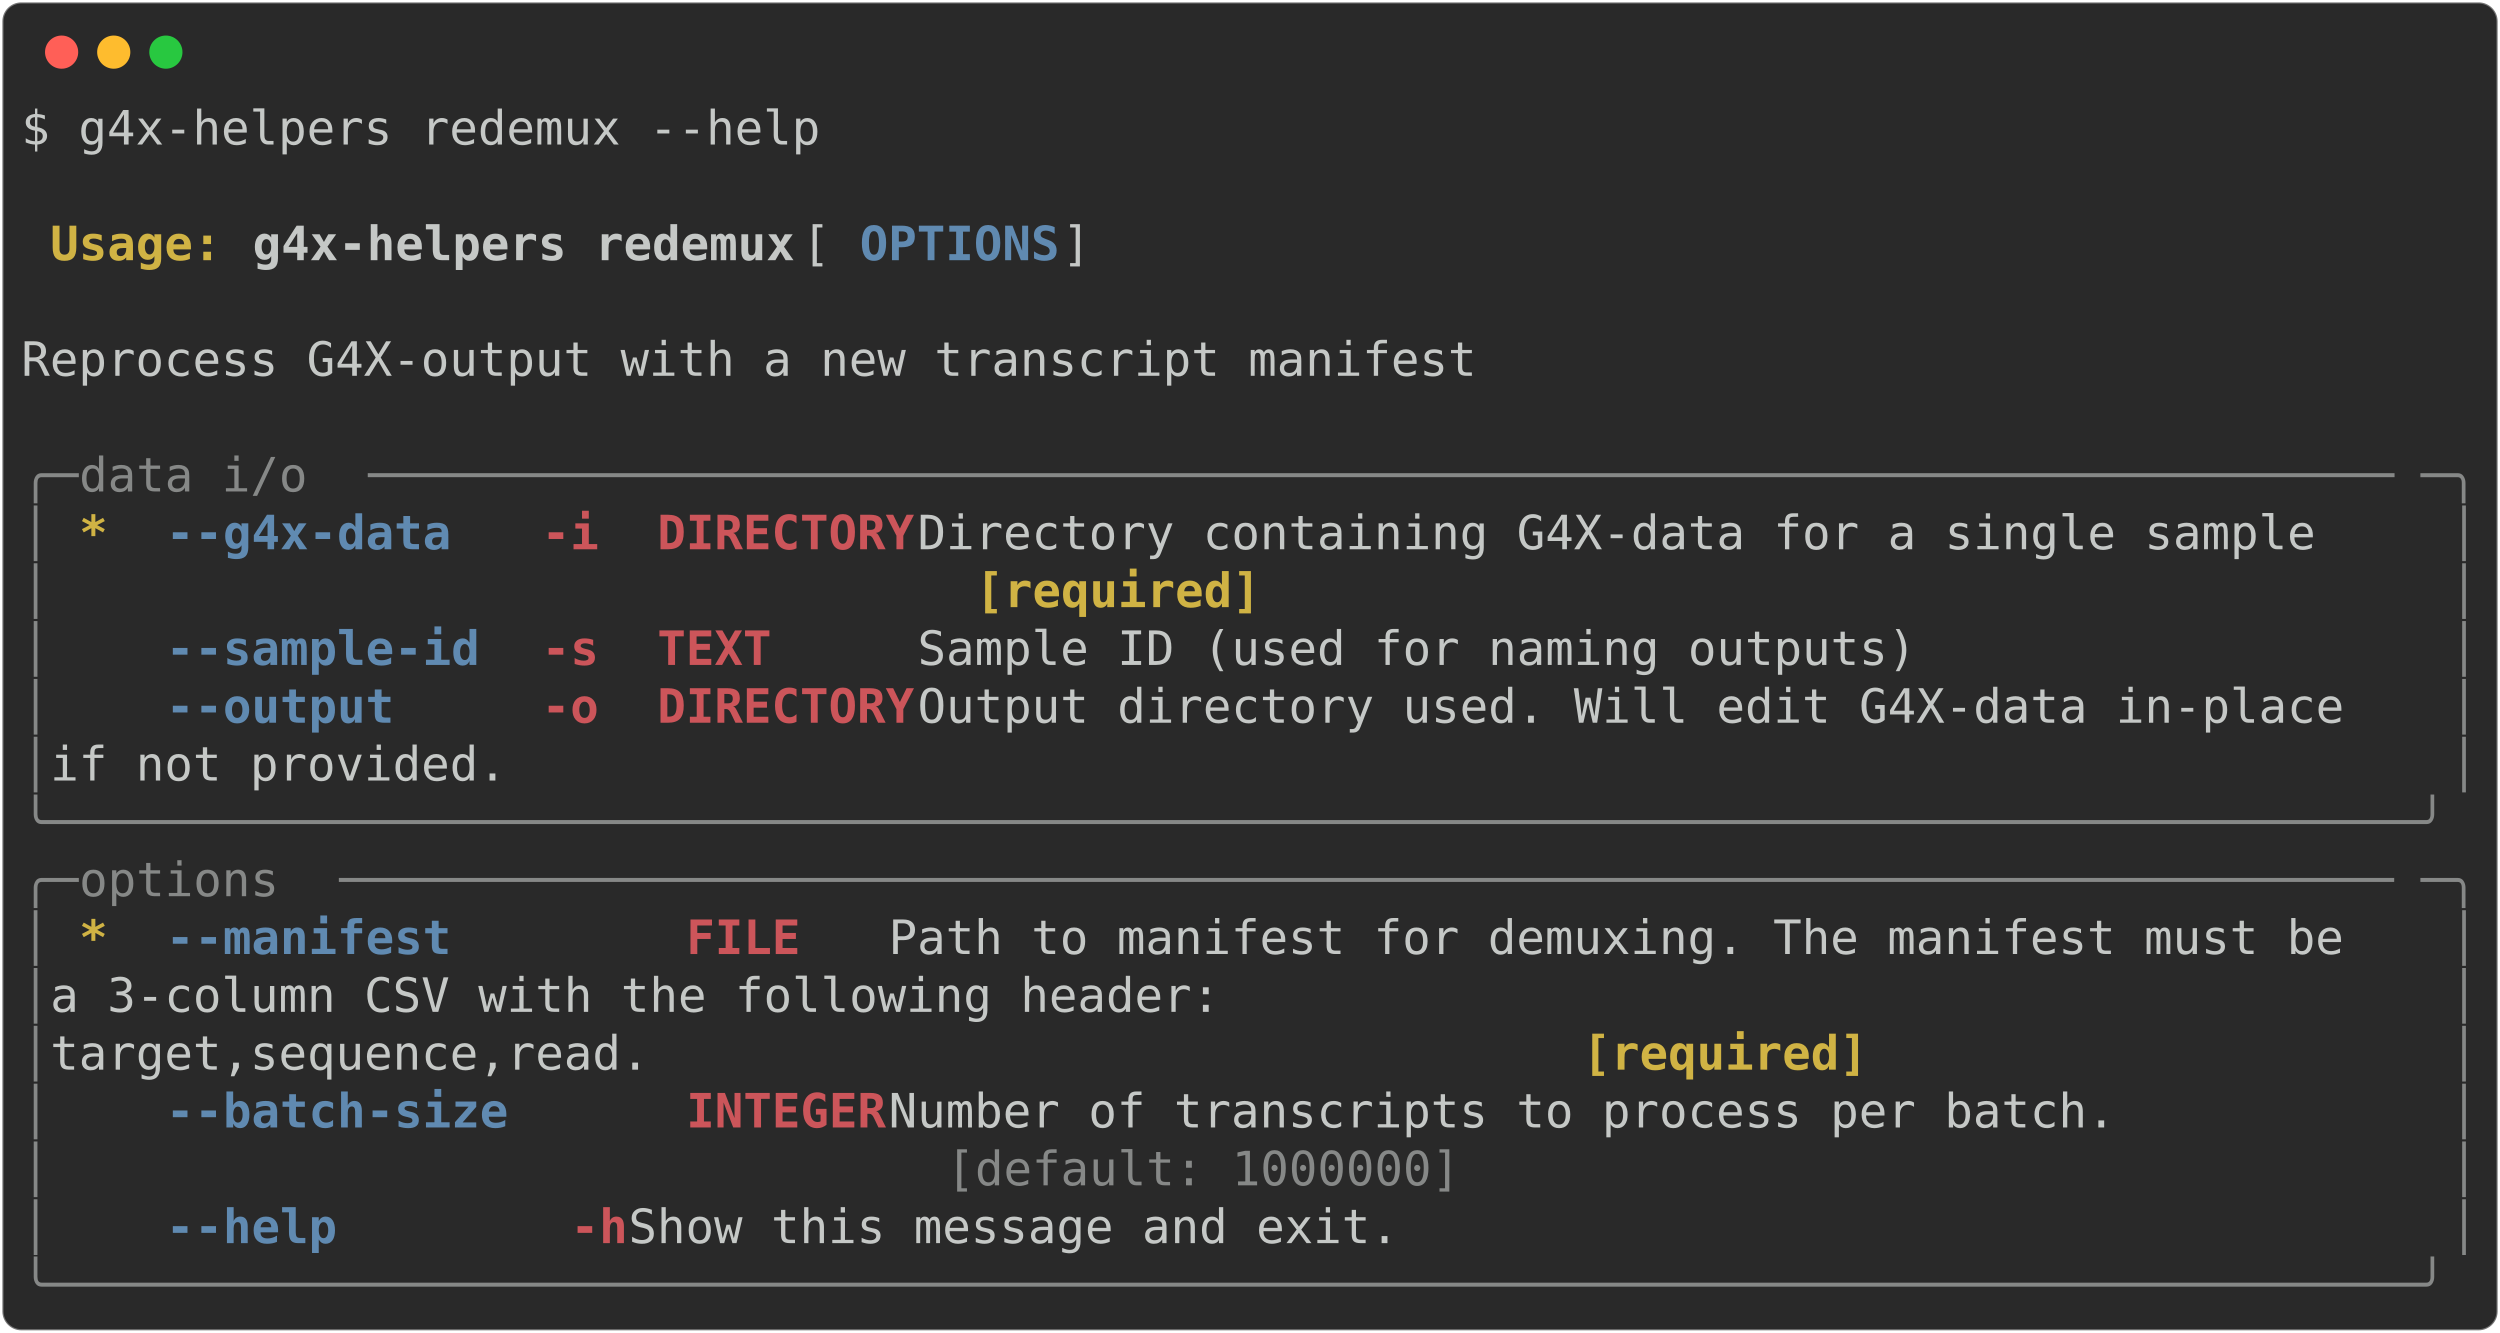
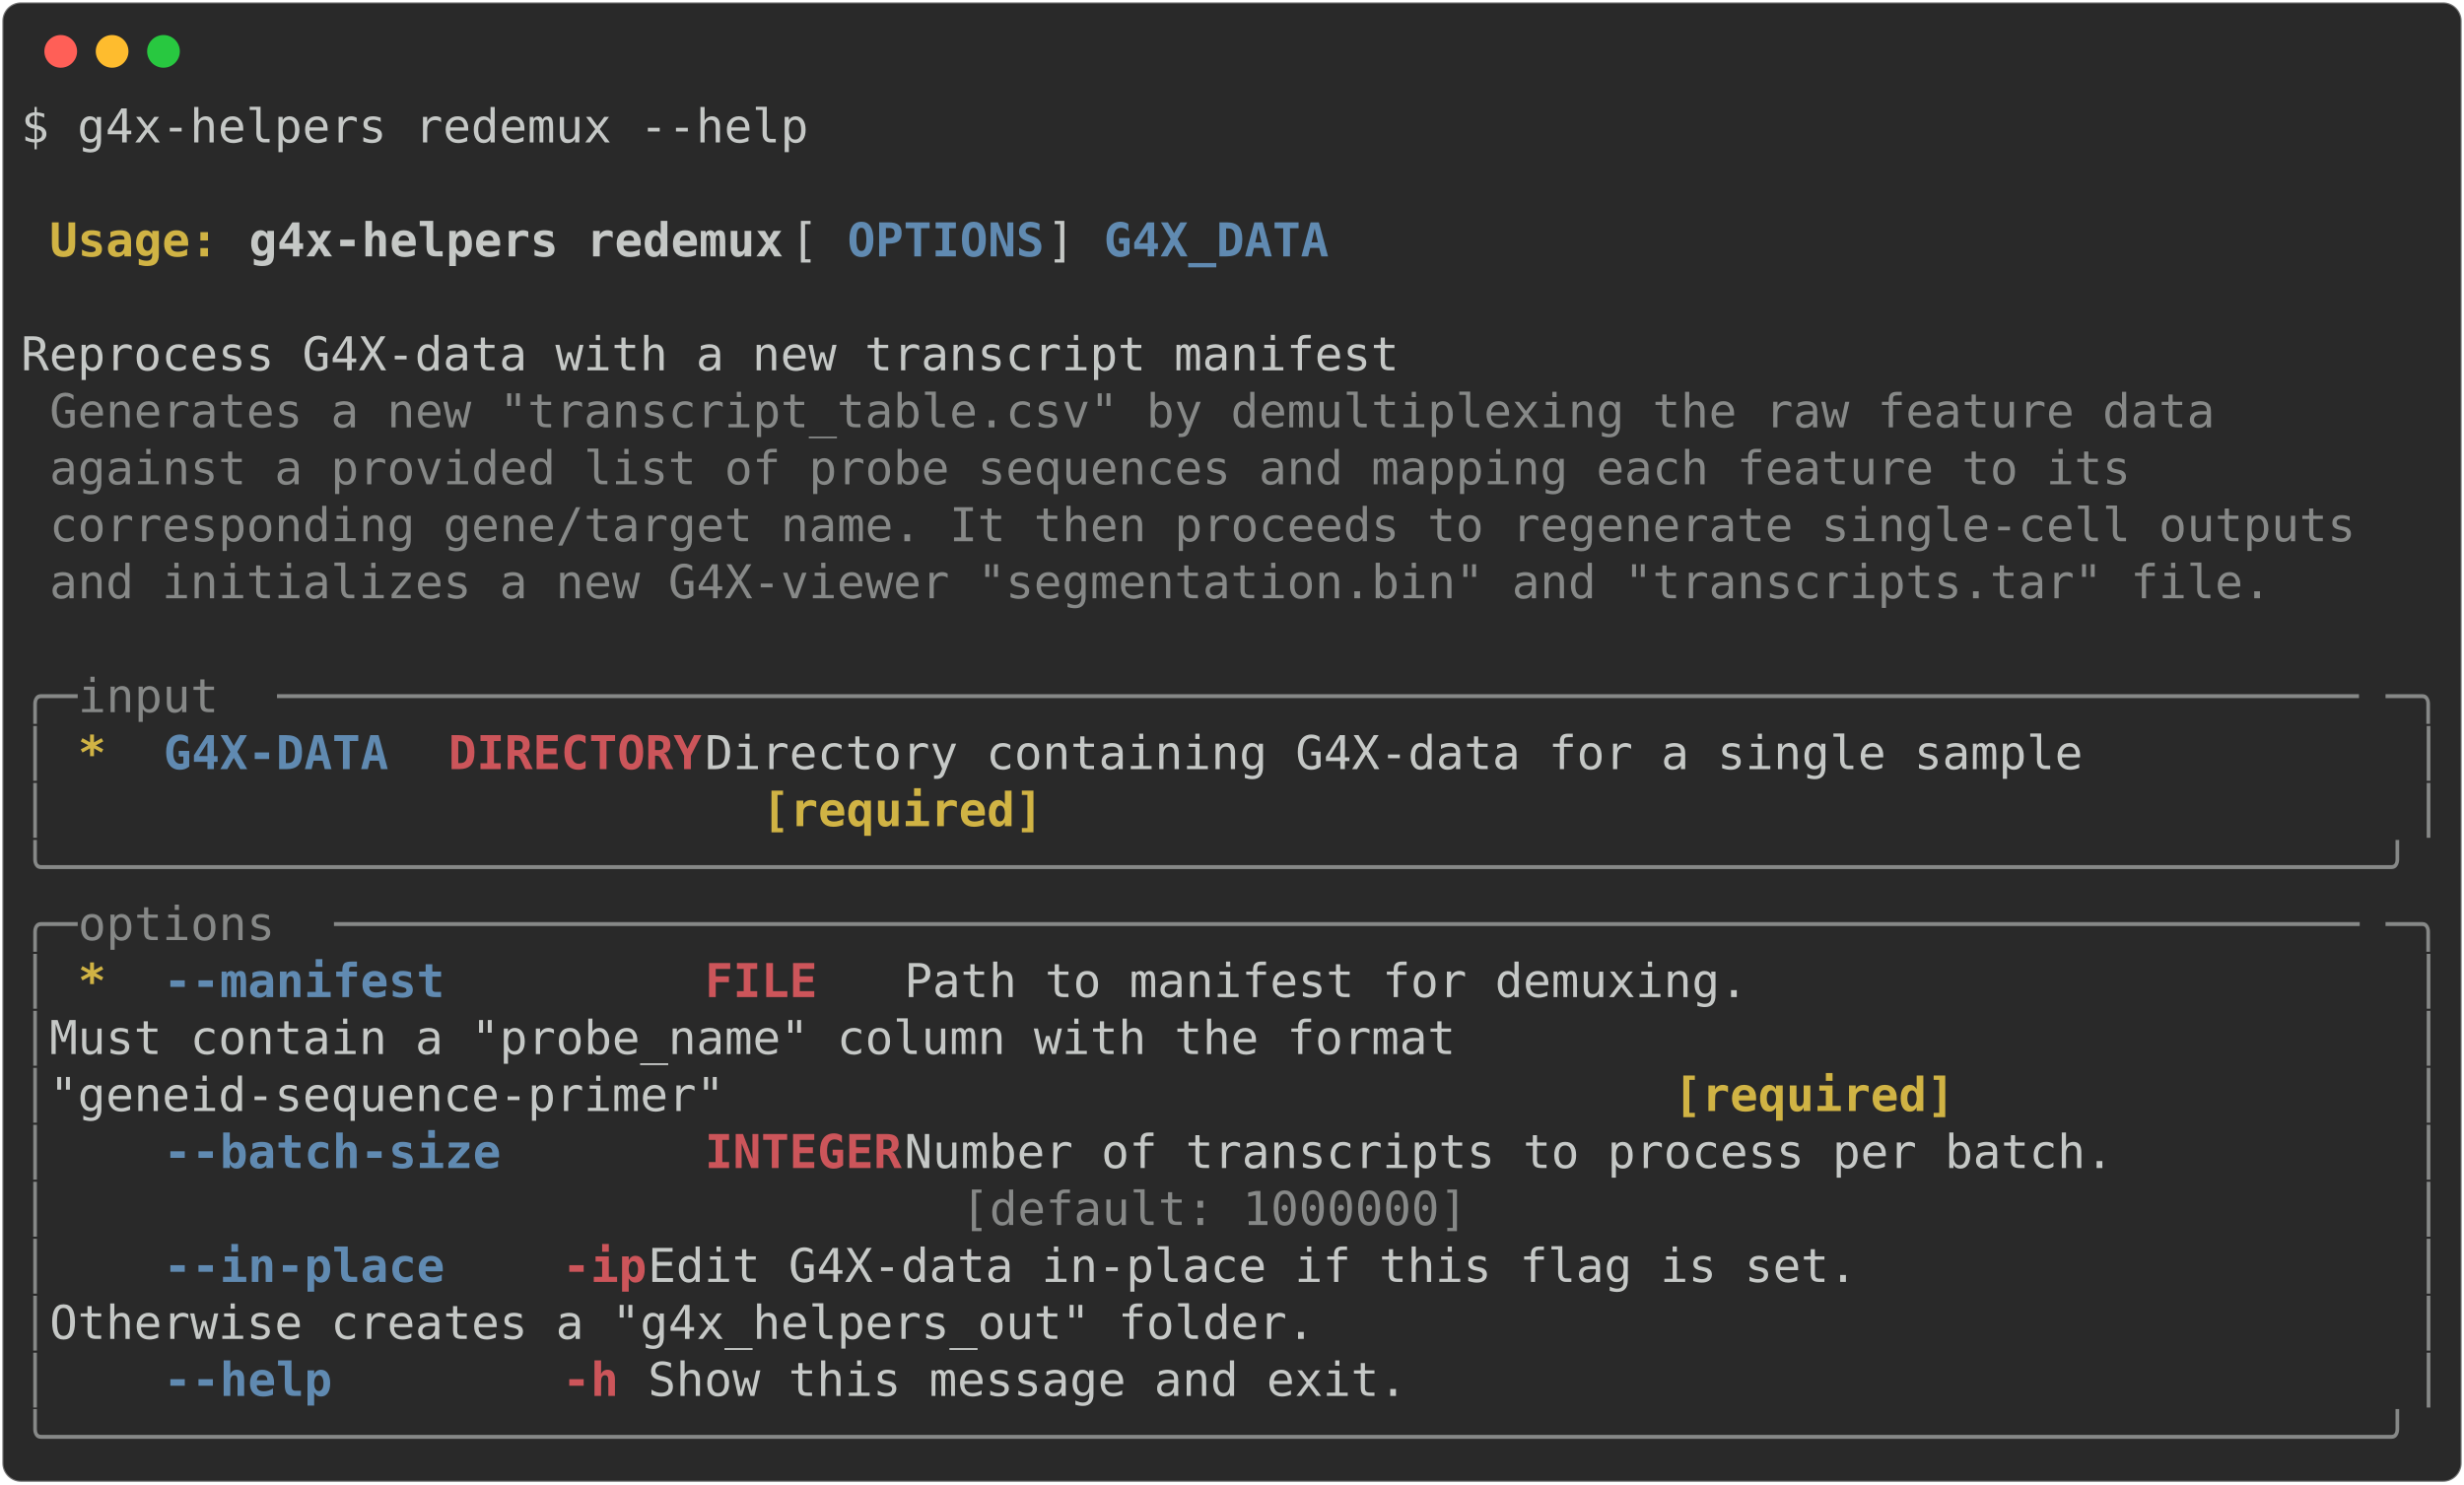
- <svg xmlns="http://www.w3.org/2000/svg" class="rich-terminal" viewBox="0 0 1055 562.4">
+ <svg xmlns="http://www.w3.org/2000/svg" class="rich-terminal" viewBox="0 0 1055 635.6">
  <style>

    @font-face {
        font-family: "Fira Code";
        src: local("FiraCode-Regular"),
                url("https://cdnjs.cloudflare.com/ajax/libs/firacode/6.2.0/woff2/FiraCode-Regular.woff2") format("woff2"),
                url("https://cdnjs.cloudflare.com/ajax/libs/firacode/6.2.0/woff/FiraCode-Regular.woff") format("woff");
        font-style: normal;
        font-weight: 400;
    }
    @font-face {
        font-family: "Fira Code";
        src: local("FiraCode-Bold"),
                url("https://cdnjs.cloudflare.com/ajax/libs/firacode/6.2.0/woff2/FiraCode-Bold.woff2") format("woff2"),
                url("https://cdnjs.cloudflare.com/ajax/libs/firacode/6.2.0/woff/FiraCode-Bold.woff") format("woff");
        font-style: bold;
        font-weight: 700;
    }

-     .terminal-1739690259-matrix {
+     .terminal-1734457563-matrix {
        font-family: Fira Code, monospace;
        font-size: 20px;
        line-height: 24.4px;
        font-variant-east-asian: full-width;
    }

-     .terminal-1739690259-title {
+     .terminal-1734457563-title {
        font-size: 18px;
        font-weight: bold;
        font-family: arial;
    }

-     .terminal-1739690259-r1 { fill: #c5c8c6 }
- .terminal-1739690259-r2 { fill: #d0b344;font-weight: bold }
- .terminal-1739690259-r3 { fill: #c5c8c6;font-weight: bold }
- .terminal-1739690259-r4 { fill: #608ab1;font-weight: bold }
- .terminal-1739690259-r5 { fill: #868887 }
- .terminal-1739690259-r6 { fill: #cc555a;font-weight: bold }
+     .terminal-1734457563-r1 { fill: #c5c8c6 }
+ .terminal-1734457563-r2 { fill: #d0b344;font-weight: bold }
+ .terminal-1734457563-r3 { fill: #c5c8c6;font-weight: bold }
+ .terminal-1734457563-r4 { fill: #608ab1;font-weight: bold }
+ .terminal-1734457563-r5 { fill: #868887 }
+ .terminal-1734457563-r6 { fill: #cc555a;font-weight: bold }
    </style>
  <defs>
-     <clipPath id="terminal-1739690259-clip-terminal">
-       <rect x="0" y="0" width="1036.0" height="511.4" />
-     </clipPath>
-     <clipPath id="terminal-1739690259-line-0">
+     <clipPath id="terminal-1734457563-clip-terminal">
+       <rect x="0" y="0" width="1036.0" height="584.6" />
+     </clipPath>
+     <clipPath id="terminal-1734457563-line-0">
      <rect x="0" y="1.5" width="1037" height="24.65" />
    </clipPath>
-     <clipPath id="terminal-1739690259-line-1">
+     <clipPath id="terminal-1734457563-line-1">
      <rect x="0" y="25.9" width="1037" height="24.65" />
    </clipPath>
-     <clipPath id="terminal-1739690259-line-2">
+     <clipPath id="terminal-1734457563-line-2">
      <rect x="0" y="50.3" width="1037" height="24.65" />
    </clipPath>
-     <clipPath id="terminal-1739690259-line-3">
+     <clipPath id="terminal-1734457563-line-3">
      <rect x="0" y="74.7" width="1037" height="24.65" />
    </clipPath>
-     <clipPath id="terminal-1739690259-line-4">
+     <clipPath id="terminal-1734457563-line-4">
      <rect x="0" y="99.1" width="1037" height="24.65" />
    </clipPath>
-     <clipPath id="terminal-1739690259-line-5">
+     <clipPath id="terminal-1734457563-line-5">
      <rect x="0" y="123.5" width="1037" height="24.65" />
    </clipPath>
-     <clipPath id="terminal-1739690259-line-6">
+     <clipPath id="terminal-1734457563-line-6">
      <rect x="0" y="147.9" width="1037" height="24.65" />
    </clipPath>
-     <clipPath id="terminal-1739690259-line-7">
+     <clipPath id="terminal-1734457563-line-7">
      <rect x="0" y="172.3" width="1037" height="24.65" />
    </clipPath>
-     <clipPath id="terminal-1739690259-line-8">
+     <clipPath id="terminal-1734457563-line-8">
      <rect x="0" y="196.7" width="1037" height="24.65" />
    </clipPath>
-     <clipPath id="terminal-1739690259-line-9">
+     <clipPath id="terminal-1734457563-line-9">
      <rect x="0" y="221.1" width="1037" height="24.65" />
    </clipPath>
-     <clipPath id="terminal-1739690259-line-10">
+     <clipPath id="terminal-1734457563-line-10">
      <rect x="0" y="245.5" width="1037" height="24.65" />
    </clipPath>
-     <clipPath id="terminal-1739690259-line-11">
+     <clipPath id="terminal-1734457563-line-11">
      <rect x="0" y="269.9" width="1037" height="24.65" />
    </clipPath>
-     <clipPath id="terminal-1739690259-line-12">
+     <clipPath id="terminal-1734457563-line-12">
      <rect x="0" y="294.3" width="1037" height="24.65" />
    </clipPath>
-     <clipPath id="terminal-1739690259-line-13">
+     <clipPath id="terminal-1734457563-line-13">
      <rect x="0" y="318.7" width="1037" height="24.65" />
    </clipPath>
-     <clipPath id="terminal-1739690259-line-14">
+     <clipPath id="terminal-1734457563-line-14">
      <rect x="0" y="343.1" width="1037" height="24.65" />
    </clipPath>
-     <clipPath id="terminal-1739690259-line-15">
+     <clipPath id="terminal-1734457563-line-15">
      <rect x="0" y="367.5" width="1037" height="24.65" />
    </clipPath>
-     <clipPath id="terminal-1739690259-line-16">
+     <clipPath id="terminal-1734457563-line-16">
      <rect x="0" y="391.9" width="1037" height="24.65" />
    </clipPath>
-     <clipPath id="terminal-1739690259-line-17">
+     <clipPath id="terminal-1734457563-line-17">
      <rect x="0" y="416.3" width="1037" height="24.65" />
    </clipPath>
-     <clipPath id="terminal-1739690259-line-18">
+     <clipPath id="terminal-1734457563-line-18">
      <rect x="0" y="440.7" width="1037" height="24.65" />
    </clipPath>
-     <clipPath id="terminal-1739690259-line-19">
+     <clipPath id="terminal-1734457563-line-19">
      <rect x="0" y="465.1" width="1037" height="24.65" />
    </clipPath>
+     <clipPath id="terminal-1734457563-line-20">
+       <rect x="0" y="489.5" width="1037" height="24.65" />
+     </clipPath>
+     <clipPath id="terminal-1734457563-line-21">
+       <rect x="0" y="513.9" width="1037" height="24.65" />
+     </clipPath>
+     <clipPath id="terminal-1734457563-line-22">
+       <rect x="0" y="538.3" width="1037" height="24.65" />
+     </clipPath>
  </defs>
-   <rect fill="#292929" stroke="rgba(255,255,255,0.35)" stroke-width="1" x="1" y="1" width="1053" height="560.4" rx="8" />
+   <rect fill="#292929" stroke="rgba(255,255,255,0.35)" stroke-width="1" x="1" y="1" width="1053" height="633.6" rx="8" />
  <g transform="translate(26,22)">
    <circle cx="0" cy="0" r="7" fill="#ff5f57" />
    <circle cx="22" cy="0" r="7" fill="#febc2e" />
    <circle cx="44" cy="0" r="7" fill="#28c840" />
  </g>
-   <g transform="translate(9, 41)" clip-path="url(#terminal-1739690259-clip-terminal)">
-     <g class="terminal-1739690259-matrix">
-       <text class="terminal-1739690259-r1" x="0" y="20" textLength="341.6" clip-path="url(#terminal-1739690259-line-0)">$ g4x-helpers redemux --help</text>
-       <text class="terminal-1739690259-r1" x="1037" y="20" textLength="12.2" clip-path="url(#terminal-1739690259-line-0)">
- </text>
-       <text class="terminal-1739690259-r1" x="1037" y="44.4" textLength="12.2" clip-path="url(#terminal-1739690259-line-1)">
- </text>
-       <text class="terminal-1739690259-r2" x="12.2" y="68.8" textLength="73.2" clip-path="url(#terminal-1739690259-line-2)">Usage:</text>
-       <text class="terminal-1739690259-r3" x="97.6" y="68.8" textLength="231.8" clip-path="url(#terminal-1739690259-line-2)">g4x-helpers redemux</text>
-       <text class="terminal-1739690259-r1" x="329.4" y="68.8" textLength="24.4" clip-path="url(#terminal-1739690259-line-2)"> [</text>
-       <text class="terminal-1739690259-r4" x="353.8" y="68.8" textLength="85.4" clip-path="url(#terminal-1739690259-line-2)">OPTIONS</text>
-       <text class="terminal-1739690259-r1" x="439.2" y="68.8" textLength="597.8" clip-path="url(#terminal-1739690259-line-2)">]                                                </text>
-       <text class="terminal-1739690259-r1" x="1037" y="68.8" textLength="12.2" clip-path="url(#terminal-1739690259-line-2)">
- </text>
-       <text class="terminal-1739690259-r1" x="1037" y="93.2" textLength="12.2" clip-path="url(#terminal-1739690259-line-3)">
- </text>
-       <text class="terminal-1739690259-r1" x="0" y="117.6" textLength="1037" clip-path="url(#terminal-1739690259-line-4)"> Reprocess G4X-output with a new transcript manifest                                 </text>
-       <text class="terminal-1739690259-r1" x="1037" y="117.6" textLength="12.2" clip-path="url(#terminal-1739690259-line-4)">
- </text>
-       <text class="terminal-1739690259-r1" x="1037" y="142" textLength="12.2" clip-path="url(#terminal-1739690259-line-5)">
- </text>
-       <text class="terminal-1739690259-r5" x="0" y="166.4" textLength="24.4" clip-path="url(#terminal-1739690259-line-6)">╭─</text>
-       <text class="terminal-1739690259-r5" x="24.4" y="166.4" textLength="122" clip-path="url(#terminal-1739690259-line-6)"> data i/o </text>
-       <text class="terminal-1739690259-r5" x="146.4" y="166.4" textLength="866.2" clip-path="url(#terminal-1739690259-line-6)">───────────────────────────────────────────────────────────────────────</text>
-       <text class="terminal-1739690259-r5" x="1012.6" y="166.4" textLength="24.4" clip-path="url(#terminal-1739690259-line-6)">─╮</text>
-       <text class="terminal-1739690259-r1" x="1037" y="166.4" textLength="12.2" clip-path="url(#terminal-1739690259-line-6)">
- </text>
-       <text class="terminal-1739690259-r5" x="0" y="190.8" textLength="12.2" clip-path="url(#terminal-1739690259-line-7)">│</text>
-       <text class="terminal-1739690259-r2" x="24.4" y="190.8" textLength="12.2" clip-path="url(#terminal-1739690259-line-7)">*</text>
-       <text class="terminal-1739690259-r4" x="61" y="190.8" textLength="134.2" clip-path="url(#terminal-1739690259-line-7)">--g4x-data </text>
-       <text class="terminal-1739690259-r6" x="219.6" y="190.8" textLength="24.4" clip-path="url(#terminal-1739690259-line-7)">-i</text>
-       <text class="terminal-1739690259-r6" x="268.4" y="190.8" textLength="109.8" clip-path="url(#terminal-1739690259-line-7)">DIRECTORY</text>
-       <text class="terminal-1739690259-r1" x="378.2" y="190.8" textLength="646.6" clip-path="url(#terminal-1739690259-line-7)">  Directory containing G4X-data for a single sample  </text>
-       <text class="terminal-1739690259-r5" x="1024.8" y="190.8" textLength="12.2" clip-path="url(#terminal-1739690259-line-7)">│</text>
-       <text class="terminal-1739690259-r1" x="1037" y="190.8" textLength="12.2" clip-path="url(#terminal-1739690259-line-7)">
- </text>
-       <text class="terminal-1739690259-r5" x="0" y="215.2" textLength="12.2" clip-path="url(#terminal-1739690259-line-8)">│</text>
-       <text class="terminal-1739690259-r2" x="402.6" y="215.2" textLength="122" clip-path="url(#terminal-1739690259-line-8)">[required]</text>
-       <text class="terminal-1739690259-r5" x="1024.8" y="215.2" textLength="12.2" clip-path="url(#terminal-1739690259-line-8)">│</text>
-       <text class="terminal-1739690259-r1" x="1037" y="215.2" textLength="12.2" clip-path="url(#terminal-1739690259-line-8)">
- </text>
-       <text class="terminal-1739690259-r5" x="0" y="239.6" textLength="12.2" clip-path="url(#terminal-1739690259-line-9)">│</text>
-       <text class="terminal-1739690259-r4" x="61" y="239.6" textLength="134.2" clip-path="url(#terminal-1739690259-line-9)">--sample-id</text>
-       <text class="terminal-1739690259-r6" x="219.6" y="239.6" textLength="24.4" clip-path="url(#terminal-1739690259-line-9)">-s</text>
-       <text class="terminal-1739690259-r6" x="268.4" y="239.6" textLength="109.8" clip-path="url(#terminal-1739690259-line-9)">TEXT     </text>
-       <text class="terminal-1739690259-r1" x="378.2" y="239.6" textLength="646.6" clip-path="url(#terminal-1739690259-line-9)">  Sample ID (used for naming outputs)                </text>
-       <text class="terminal-1739690259-r5" x="1024.8" y="239.6" textLength="12.2" clip-path="url(#terminal-1739690259-line-9)">│</text>
-       <text class="terminal-1739690259-r1" x="1037" y="239.6" textLength="12.2" clip-path="url(#terminal-1739690259-line-9)">
- </text>
-       <text class="terminal-1739690259-r5" x="0" y="264" textLength="12.2" clip-path="url(#terminal-1739690259-line-10)">│</text>
-       <text class="terminal-1739690259-r4" x="61" y="264" textLength="134.2" clip-path="url(#terminal-1739690259-line-10)">--output   </text>
-       <text class="terminal-1739690259-r6" x="219.6" y="264" textLength="24.4" clip-path="url(#terminal-1739690259-line-10)">-o</text>
-       <text class="terminal-1739690259-r6" x="268.4" y="264" textLength="109.8" clip-path="url(#terminal-1739690259-line-10)">DIRECTORY</text>
-       <text class="terminal-1739690259-r1" x="378.2" y="264" textLength="646.6" clip-path="url(#terminal-1739690259-line-10)">  Output directory used. Will edit G4X-data in-place </text>
-       <text class="terminal-1739690259-r5" x="1024.8" y="264" textLength="12.2" clip-path="url(#terminal-1739690259-line-10)">│</text>
-       <text class="terminal-1739690259-r1" x="1037" y="264" textLength="12.2" clip-path="url(#terminal-1739690259-line-10)">
- </text>
-       <text class="terminal-1739690259-r5" x="0" y="288.4" textLength="12.2" clip-path="url(#terminal-1739690259-line-11)">│</text>
-       <text class="terminal-1739690259-r1" x="12.2" y="288.4" textLength="1012.6" clip-path="url(#terminal-1739690259-line-11)">                                if not provided.                                   </text>
-       <text class="terminal-1739690259-r5" x="1024.8" y="288.4" textLength="12.2" clip-path="url(#terminal-1739690259-line-11)">│</text>
-       <text class="terminal-1739690259-r1" x="1037" y="288.4" textLength="12.2" clip-path="url(#terminal-1739690259-line-11)">
- </text>
-       <text class="terminal-1739690259-r5" x="0" y="312.8" textLength="1037" clip-path="url(#terminal-1739690259-line-12)">╰───────────────────────────────────────────────────────────────────────────────────╯</text>
-       <text class="terminal-1739690259-r1" x="1037" y="312.8" textLength="12.2" clip-path="url(#terminal-1739690259-line-12)">
- </text>
-       <text class="terminal-1739690259-r5" x="0" y="337.2" textLength="24.4" clip-path="url(#terminal-1739690259-line-13)">╭─</text>
-       <text class="terminal-1739690259-r5" x="24.4" y="337.2" textLength="109.8" clip-path="url(#terminal-1739690259-line-13)"> options </text>
-       <text class="terminal-1739690259-r5" x="134.2" y="337.2" textLength="878.4" clip-path="url(#terminal-1739690259-line-13)">────────────────────────────────────────────────────────────────────────</text>
-       <text class="terminal-1739690259-r5" x="1012.6" y="337.2" textLength="24.4" clip-path="url(#terminal-1739690259-line-13)">─╮</text>
-       <text class="terminal-1739690259-r1" x="1037" y="337.2" textLength="12.2" clip-path="url(#terminal-1739690259-line-13)">
- </text>
-       <text class="terminal-1739690259-r5" x="0" y="361.6" textLength="12.2" clip-path="url(#terminal-1739690259-line-14)">│</text>
-       <text class="terminal-1739690259-r2" x="24.4" y="361.6" textLength="12.2" clip-path="url(#terminal-1739690259-line-14)">*</text>
-       <text class="terminal-1739690259-r4" x="61" y="361.6" textLength="146.4" clip-path="url(#terminal-1739690259-line-14)">--manifest  </text>
-       <text class="terminal-1739690259-r6" x="280.6" y="361.6" textLength="85.4" clip-path="url(#terminal-1739690259-line-14)">FILE   </text>
-       <text class="terminal-1739690259-r1" x="366" y="361.6" textLength="658.8" clip-path="url(#terminal-1739690259-line-14)">  Path to manifest for demuxing. The manifest must be </text>
-       <text class="terminal-1739690259-r5" x="1024.8" y="361.6" textLength="12.2" clip-path="url(#terminal-1739690259-line-14)">│</text>
-       <text class="terminal-1739690259-r1" x="1037" y="361.6" textLength="12.2" clip-path="url(#terminal-1739690259-line-14)">
- </text>
-       <text class="terminal-1739690259-r5" x="0" y="386" textLength="12.2" clip-path="url(#terminal-1739690259-line-15)">│</text>
-       <text class="terminal-1739690259-r1" x="12.2" y="386" textLength="1012.6" clip-path="url(#terminal-1739690259-line-15)">                               a 3-column CSV with the following header:           </text>
-       <text class="terminal-1739690259-r5" x="1024.8" y="386" textLength="12.2" clip-path="url(#terminal-1739690259-line-15)">│</text>
-       <text class="terminal-1739690259-r1" x="1037" y="386" textLength="12.2" clip-path="url(#terminal-1739690259-line-15)">
- </text>
-       <text class="terminal-1739690259-r5" x="0" y="410.4" textLength="12.2" clip-path="url(#terminal-1739690259-line-16)">│</text>
-       <text class="terminal-1739690259-r1" x="12.2" y="410.4" textLength="646.6" clip-path="url(#terminal-1739690259-line-16)">                               target,sequence,read. </text>
-       <text class="terminal-1739690259-r2" x="658.8" y="410.4" textLength="122" clip-path="url(#terminal-1739690259-line-16)">[required]</text>
-       <text class="terminal-1739690259-r5" x="1024.8" y="410.4" textLength="12.2" clip-path="url(#terminal-1739690259-line-16)">│</text>
-       <text class="terminal-1739690259-r1" x="1037" y="410.4" textLength="12.2" clip-path="url(#terminal-1739690259-line-16)">
- </text>
-       <text class="terminal-1739690259-r5" x="0" y="434.8" textLength="12.2" clip-path="url(#terminal-1739690259-line-17)">│</text>
-       <text class="terminal-1739690259-r4" x="61" y="434.8" textLength="146.4" clip-path="url(#terminal-1739690259-line-17)">--batch-size</text>
-       <text class="terminal-1739690259-r6" x="280.6" y="434.8" textLength="85.4" clip-path="url(#terminal-1739690259-line-17)">INTEGER</text>
-       <text class="terminal-1739690259-r1" x="366" y="434.8" textLength="658.8" clip-path="url(#terminal-1739690259-line-17)">  Number of transcripts to process per batch.         </text>
-       <text class="terminal-1739690259-r5" x="1024.8" y="434.8" textLength="12.2" clip-path="url(#terminal-1739690259-line-17)">│</text>
-       <text class="terminal-1739690259-r1" x="1037" y="434.8" textLength="12.2" clip-path="url(#terminal-1739690259-line-17)">
- </text>
-       <text class="terminal-1739690259-r5" x="0" y="459.2" textLength="12.2" clip-path="url(#terminal-1739690259-line-18)">│</text>
-       <text class="terminal-1739690259-r5" x="390.4" y="459.2" textLength="219.6" clip-path="url(#terminal-1739690259-line-18)">[default: 1000000]</text>
-       <text class="terminal-1739690259-r5" x="1024.8" y="459.2" textLength="12.2" clip-path="url(#terminal-1739690259-line-18)">│</text>
-       <text class="terminal-1739690259-r1" x="1037" y="459.2" textLength="12.2" clip-path="url(#terminal-1739690259-line-18)">
- </text>
-       <text class="terminal-1739690259-r5" x="0" y="483.6" textLength="12.2" clip-path="url(#terminal-1739690259-line-19)">│</text>
-       <text class="terminal-1739690259-r4" x="61" y="483.6" textLength="146.4" clip-path="url(#terminal-1739690259-line-19)">--help      </text>
-       <text class="terminal-1739690259-r6" x="231.8" y="483.6" textLength="24.4" clip-path="url(#terminal-1739690259-line-19)">-h</text>
-       <text class="terminal-1739690259-r1" x="256.2" y="483.6" textLength="768.6" clip-path="url(#terminal-1739690259-line-19)">           Show this message and exit.                         </text>
-       <text class="terminal-1739690259-r5" x="1024.8" y="483.6" textLength="12.2" clip-path="url(#terminal-1739690259-line-19)">│</text>
-       <text class="terminal-1739690259-r1" x="1037" y="483.6" textLength="12.2" clip-path="url(#terminal-1739690259-line-19)">
- </text>
-       <text class="terminal-1739690259-r5" x="0" y="508" textLength="1037" clip-path="url(#terminal-1739690259-line-20)">╰───────────────────────────────────────────────────────────────────────────────────╯</text>
-       <text class="terminal-1739690259-r1" x="1037" y="508" textLength="12.2" clip-path="url(#terminal-1739690259-line-20)">
+   <g transform="translate(9, 41)" clip-path="url(#terminal-1734457563-clip-terminal)">
+     <g class="terminal-1734457563-matrix">
+       <text class="terminal-1734457563-r1" x="0" y="20" textLength="341.6" clip-path="url(#terminal-1734457563-line-0)">$ g4x-helpers redemux --help</text>
+       <text class="terminal-1734457563-r1" x="1037" y="20" textLength="12.2" clip-path="url(#terminal-1734457563-line-0)">
+ </text>
+       <text class="terminal-1734457563-r1" x="1037" y="44.4" textLength="12.2" clip-path="url(#terminal-1734457563-line-1)">
+ </text>
+       <text class="terminal-1734457563-r2" x="12.2" y="68.8" textLength="73.2" clip-path="url(#terminal-1734457563-line-2)">Usage:</text>
+       <text class="terminal-1734457563-r3" x="97.6" y="68.8" textLength="231.8" clip-path="url(#terminal-1734457563-line-2)">g4x-helpers redemux</text>
+       <text class="terminal-1734457563-r1" x="329.4" y="68.8" textLength="24.4" clip-path="url(#terminal-1734457563-line-2)"> [</text>
+       <text class="terminal-1734457563-r4" x="353.8" y="68.8" textLength="85.4" clip-path="url(#terminal-1734457563-line-2)">OPTIONS</text>
+       <text class="terminal-1734457563-r1" x="439.2" y="68.8" textLength="24.4" clip-path="url(#terminal-1734457563-line-2)">] </text>
+       <text class="terminal-1734457563-r4" x="463.6" y="68.8" textLength="97.6" clip-path="url(#terminal-1734457563-line-2)">G4X_DATA</text>
+       <text class="terminal-1734457563-r1" x="1037" y="68.8" textLength="12.2" clip-path="url(#terminal-1734457563-line-2)">
+ </text>
+       <text class="terminal-1734457563-r1" x="1037" y="93.2" textLength="12.2" clip-path="url(#terminal-1734457563-line-3)">
+ </text>
+       <text class="terminal-1734457563-r1" x="0" y="117.6" textLength="1037" clip-path="url(#terminal-1734457563-line-4)"> Reprocess G4X-data with a new transcript manifest                                   </text>
+       <text class="terminal-1734457563-r1" x="1037" y="117.6" textLength="12.2" clip-path="url(#terminal-1734457563-line-4)">
+ </text>
+       <text class="terminal-1734457563-r5" x="12.2" y="142" textLength="951.6" clip-path="url(#terminal-1734457563-line-5)">Generates a new "transcript_table.csv" by demultiplexing the raw feature data </text>
+       <text class="terminal-1734457563-r1" x="1037" y="142" textLength="12.2" clip-path="url(#terminal-1734457563-line-5)">
+ </text>
+       <text class="terminal-1734457563-r5" x="12.2" y="166.4" textLength="915" clip-path="url(#terminal-1734457563-line-6)">against a provided list of probe sequences and mapping each feature to its </text>
+       <text class="terminal-1734457563-r1" x="1037" y="166.4" textLength="12.2" clip-path="url(#terminal-1734457563-line-6)">
+ </text>
+       <text class="terminal-1734457563-r5" x="12.2" y="190.8" textLength="1012.6" clip-path="url(#terminal-1734457563-line-7)">corresponding gene/target name. It then proceeds to regenerate single-cell outputs </text>
+       <text class="terminal-1734457563-r1" x="1037" y="190.8" textLength="12.2" clip-path="url(#terminal-1734457563-line-7)">
+ </text>
+       <text class="terminal-1734457563-r5" x="12.2" y="215.2" textLength="963.8" clip-path="url(#terminal-1734457563-line-8)">and initializes a new G4X-viewer "segmentation.bin" and "transcripts.tar" file.</text>
+       <text class="terminal-1734457563-r1" x="1037" y="215.2" textLength="12.2" clip-path="url(#terminal-1734457563-line-8)">
+ </text>
+       <text class="terminal-1734457563-r1" x="1037" y="239.6" textLength="12.2" clip-path="url(#terminal-1734457563-line-9)">
+ </text>
+       <text class="terminal-1734457563-r5" x="0" y="264" textLength="24.4" clip-path="url(#terminal-1734457563-line-10)">╭─</text>
+       <text class="terminal-1734457563-r5" x="24.4" y="264" textLength="85.4" clip-path="url(#terminal-1734457563-line-10)"> input </text>
+       <text class="terminal-1734457563-r5" x="109.8" y="264" textLength="902.8" clip-path="url(#terminal-1734457563-line-10)">──────────────────────────────────────────────────────────────────────────</text>
+       <text class="terminal-1734457563-r5" x="1012.6" y="264" textLength="24.4" clip-path="url(#terminal-1734457563-line-10)">─╮</text>
+       <text class="terminal-1734457563-r1" x="1037" y="264" textLength="12.2" clip-path="url(#terminal-1734457563-line-10)">
+ </text>
+       <text class="terminal-1734457563-r5" x="0" y="288.4" textLength="12.2" clip-path="url(#terminal-1734457563-line-11)">│</text>
+       <text class="terminal-1734457563-r2" x="24.4" y="288.4" textLength="12.2" clip-path="url(#terminal-1734457563-line-11)">*</text>
+       <text class="terminal-1734457563-r4" x="61" y="288.4" textLength="97.6" clip-path="url(#terminal-1734457563-line-11)">G4X-DATA</text>
+       <text class="terminal-1734457563-r6" x="183" y="288.4" textLength="109.8" clip-path="url(#terminal-1734457563-line-11)">DIRECTORY</text>
+       <text class="terminal-1734457563-r1" x="292.8" y="288.4" textLength="732" clip-path="url(#terminal-1734457563-line-11)">  Directory containing G4X-data for a single sample         </text>
+       <text class="terminal-1734457563-r5" x="1024.8" y="288.4" textLength="12.2" clip-path="url(#terminal-1734457563-line-11)">│</text>
+       <text class="terminal-1734457563-r1" x="1037" y="288.4" textLength="12.2" clip-path="url(#terminal-1734457563-line-11)">
+ </text>
+       <text class="terminal-1734457563-r5" x="0" y="312.8" textLength="12.2" clip-path="url(#terminal-1734457563-line-12)">│</text>
+       <text class="terminal-1734457563-r2" x="317.2" y="312.8" textLength="122" clip-path="url(#terminal-1734457563-line-12)">[required]</text>
+       <text class="terminal-1734457563-r5" x="1024.8" y="312.8" textLength="12.2" clip-path="url(#terminal-1734457563-line-12)">│</text>
+       <text class="terminal-1734457563-r1" x="1037" y="312.8" textLength="12.2" clip-path="url(#terminal-1734457563-line-12)">
+ </text>
+       <text class="terminal-1734457563-r5" x="0" y="337.2" textLength="1037" clip-path="url(#terminal-1734457563-line-13)">╰───────────────────────────────────────────────────────────────────────────────────╯</text>
+       <text class="terminal-1734457563-r1" x="1037" y="337.2" textLength="12.2" clip-path="url(#terminal-1734457563-line-13)">
+ </text>
+       <text class="terminal-1734457563-r5" x="0" y="361.6" textLength="24.4" clip-path="url(#terminal-1734457563-line-14)">╭─</text>
+       <text class="terminal-1734457563-r5" x="24.4" y="361.6" textLength="109.8" clip-path="url(#terminal-1734457563-line-14)"> options </text>
+       <text class="terminal-1734457563-r5" x="134.2" y="361.6" textLength="878.4" clip-path="url(#terminal-1734457563-line-14)">────────────────────────────────────────────────────────────────────────</text>
+       <text class="terminal-1734457563-r5" x="1012.6" y="361.6" textLength="24.4" clip-path="url(#terminal-1734457563-line-14)">─╮</text>
+       <text class="terminal-1734457563-r1" x="1037" y="361.6" textLength="12.2" clip-path="url(#terminal-1734457563-line-14)">
+ </text>
+       <text class="terminal-1734457563-r5" x="0" y="386" textLength="12.2" clip-path="url(#terminal-1734457563-line-15)">│</text>
+       <text class="terminal-1734457563-r2" x="24.4" y="386" textLength="12.2" clip-path="url(#terminal-1734457563-line-15)">*</text>
+       <text class="terminal-1734457563-r4" x="61" y="386" textLength="146.4" clip-path="url(#terminal-1734457563-line-15)">--manifest  </text>
+       <text class="terminal-1734457563-r6" x="292.8" y="386" textLength="85.4" clip-path="url(#terminal-1734457563-line-15)">FILE   </text>
+       <text class="terminal-1734457563-r1" x="378.2" y="386" textLength="646.6" clip-path="url(#terminal-1734457563-line-15)">  Path to manifest for demuxing.                     </text>
+       <text class="terminal-1734457563-r5" x="1024.8" y="386" textLength="12.2" clip-path="url(#terminal-1734457563-line-15)">│</text>
+       <text class="terminal-1734457563-r1" x="1037" y="386" textLength="12.2" clip-path="url(#terminal-1734457563-line-15)">
+ </text>
+       <text class="terminal-1734457563-r5" x="0" y="410.4" textLength="12.2" clip-path="url(#terminal-1734457563-line-16)">│</text>
+       <text class="terminal-1734457563-r1" x="12.2" y="410.4" textLength="1012.6" clip-path="url(#terminal-1734457563-line-16)">                                Must contain a "probe_name" column with the format </text>
+       <text class="terminal-1734457563-r5" x="1024.8" y="410.4" textLength="12.2" clip-path="url(#terminal-1734457563-line-16)">│</text>
+       <text class="terminal-1734457563-r1" x="1037" y="410.4" textLength="12.2" clip-path="url(#terminal-1734457563-line-16)">
+ </text>
+       <text class="terminal-1734457563-r5" x="0" y="434.8" textLength="12.2" clip-path="url(#terminal-1734457563-line-17)">│</text>
+       <text class="terminal-1734457563-r1" x="12.2" y="434.8" textLength="695.4" clip-path="url(#terminal-1734457563-line-17)">                                "geneid-sequence-primer" </text>
+       <text class="terminal-1734457563-r2" x="707.6" y="434.8" textLength="122" clip-path="url(#terminal-1734457563-line-17)">[required]</text>
+       <text class="terminal-1734457563-r5" x="1024.8" y="434.8" textLength="12.2" clip-path="url(#terminal-1734457563-line-17)">│</text>
+       <text class="terminal-1734457563-r1" x="1037" y="434.8" textLength="12.2" clip-path="url(#terminal-1734457563-line-17)">
+ </text>
+       <text class="terminal-1734457563-r5" x="0" y="459.2" textLength="12.2" clip-path="url(#terminal-1734457563-line-18)">│</text>
+       <text class="terminal-1734457563-r4" x="61" y="459.2" textLength="146.4" clip-path="url(#terminal-1734457563-line-18)">--batch-size</text>
+       <text class="terminal-1734457563-r6" x="292.8" y="459.2" textLength="85.4" clip-path="url(#terminal-1734457563-line-18)">INTEGER</text>
+       <text class="terminal-1734457563-r1" x="378.2" y="459.2" textLength="646.6" clip-path="url(#terminal-1734457563-line-18)">  Number of transcripts to process per batch.        </text>
+       <text class="terminal-1734457563-r5" x="1024.8" y="459.2" textLength="12.2" clip-path="url(#terminal-1734457563-line-18)">│</text>
+       <text class="terminal-1734457563-r1" x="1037" y="459.2" textLength="12.2" clip-path="url(#terminal-1734457563-line-18)">
+ </text>
+       <text class="terminal-1734457563-r5" x="0" y="483.6" textLength="12.2" clip-path="url(#terminal-1734457563-line-19)">│</text>
+       <text class="terminal-1734457563-r5" x="402.6" y="483.6" textLength="219.6" clip-path="url(#terminal-1734457563-line-19)">[default: 1000000]</text>
+       <text class="terminal-1734457563-r5" x="1024.8" y="483.6" textLength="12.2" clip-path="url(#terminal-1734457563-line-19)">│</text>
+       <text class="terminal-1734457563-r1" x="1037" y="483.6" textLength="12.2" clip-path="url(#terminal-1734457563-line-19)">
+ </text>
+       <text class="terminal-1734457563-r5" x="0" y="508" textLength="12.2" clip-path="url(#terminal-1734457563-line-20)">│</text>
+       <text class="terminal-1734457563-r4" x="61" y="508" textLength="146.4" clip-path="url(#terminal-1734457563-line-20)">--in-place  </text>
+       <text class="terminal-1734457563-r6" x="231.8" y="508" textLength="36.6" clip-path="url(#terminal-1734457563-line-20)">-ip</text>
+       <text class="terminal-1734457563-r1" x="268.4" y="508" textLength="756.4" clip-path="url(#terminal-1734457563-line-20)">           Edit G4X-data in-place if this flag is set.        </text>
+       <text class="terminal-1734457563-r5" x="1024.8" y="508" textLength="12.2" clip-path="url(#terminal-1734457563-line-20)">│</text>
+       <text class="terminal-1734457563-r1" x="1037" y="508" textLength="12.2" clip-path="url(#terminal-1734457563-line-20)">
+ </text>
+       <text class="terminal-1734457563-r5" x="0" y="532.4" textLength="12.2" clip-path="url(#terminal-1734457563-line-21)">│</text>
+       <text class="terminal-1734457563-r1" x="12.2" y="532.4" textLength="1012.6" clip-path="url(#terminal-1734457563-line-21)">                                Otherwise creates a "g4x_helpers_out" folder.      </text>
+       <text class="terminal-1734457563-r5" x="1024.8" y="532.4" textLength="12.2" clip-path="url(#terminal-1734457563-line-21)">│</text>
+       <text class="terminal-1734457563-r1" x="1037" y="532.4" textLength="12.2" clip-path="url(#terminal-1734457563-line-21)">
+ </text>
+       <text class="terminal-1734457563-r5" x="0" y="556.8" textLength="12.2" clip-path="url(#terminal-1734457563-line-22)">│</text>
+       <text class="terminal-1734457563-r4" x="61" y="556.8" textLength="146.4" clip-path="url(#terminal-1734457563-line-22)">--help      </text>
+       <text class="terminal-1734457563-r6" x="231.8" y="556.8" textLength="36.6" clip-path="url(#terminal-1734457563-line-22)">-h </text>
+       <text class="terminal-1734457563-r1" x="268.4" y="556.8" textLength="756.4" clip-path="url(#terminal-1734457563-line-22)">           Show this message and exit.                        </text>
+       <text class="terminal-1734457563-r5" x="1024.8" y="556.8" textLength="12.2" clip-path="url(#terminal-1734457563-line-22)">│</text>
+       <text class="terminal-1734457563-r1" x="1037" y="556.8" textLength="12.2" clip-path="url(#terminal-1734457563-line-22)">
+ </text>
+       <text class="terminal-1734457563-r5" x="0" y="581.2" textLength="1037" clip-path="url(#terminal-1734457563-line-23)">╰───────────────────────────────────────────────────────────────────────────────────╯</text>
+       <text class="terminal-1734457563-r1" x="1037" y="581.2" textLength="12.2" clip-path="url(#terminal-1734457563-line-23)">
</text>
    </g>
  </g>
</svg>
